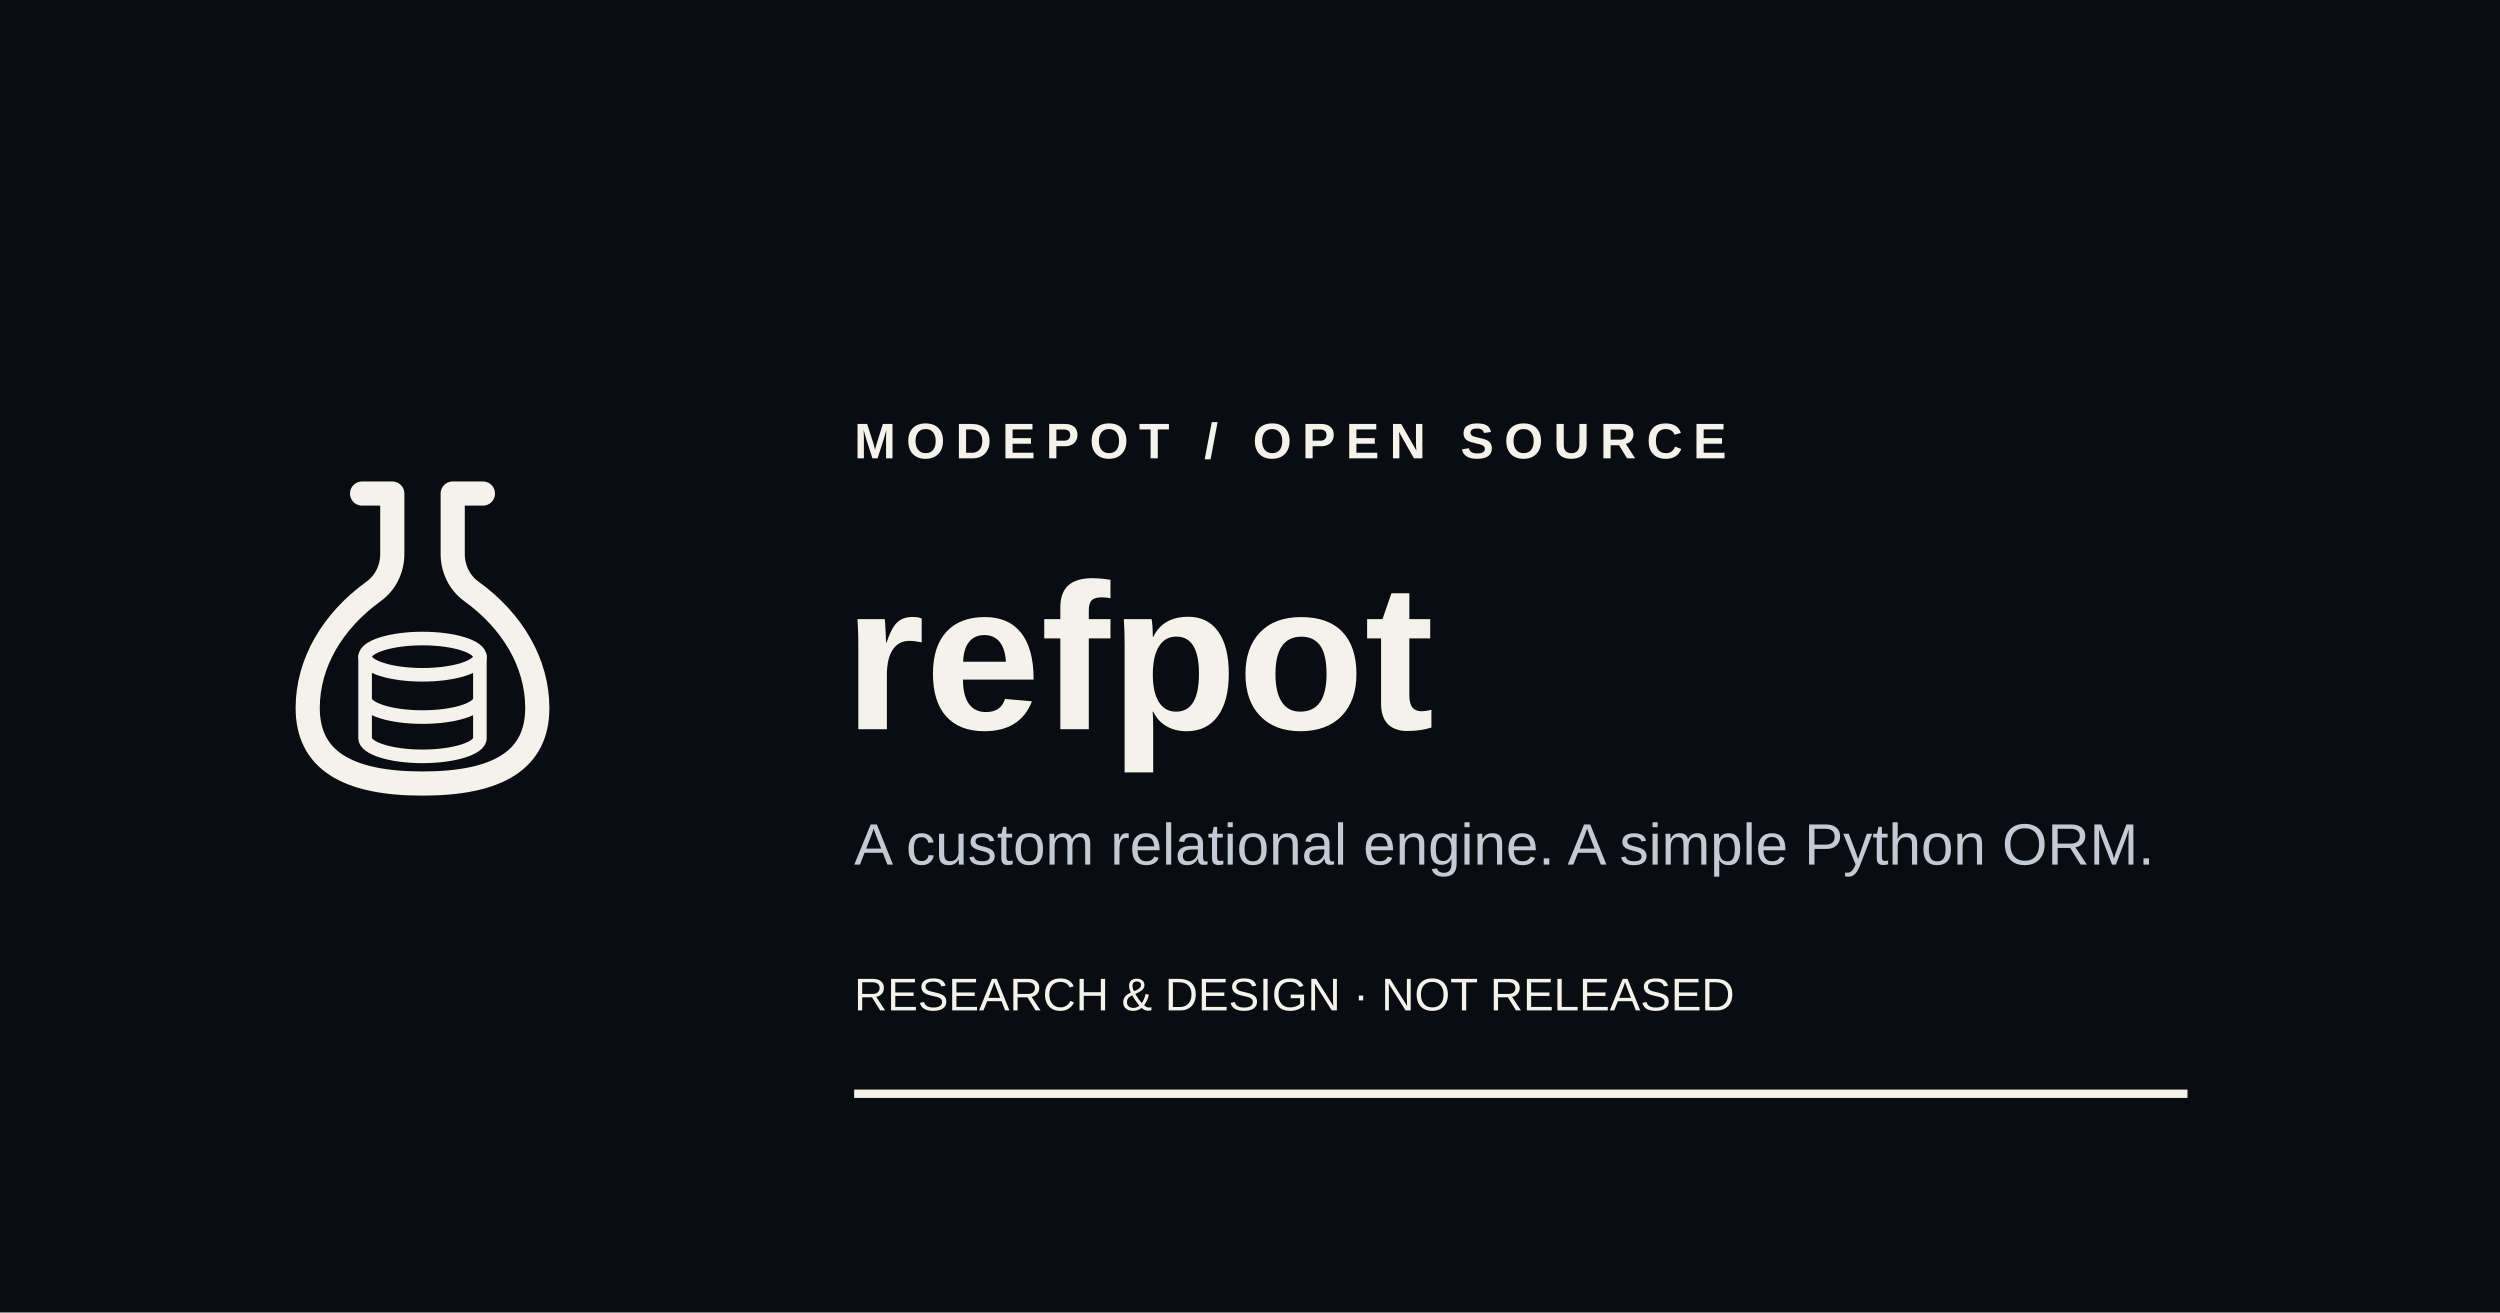
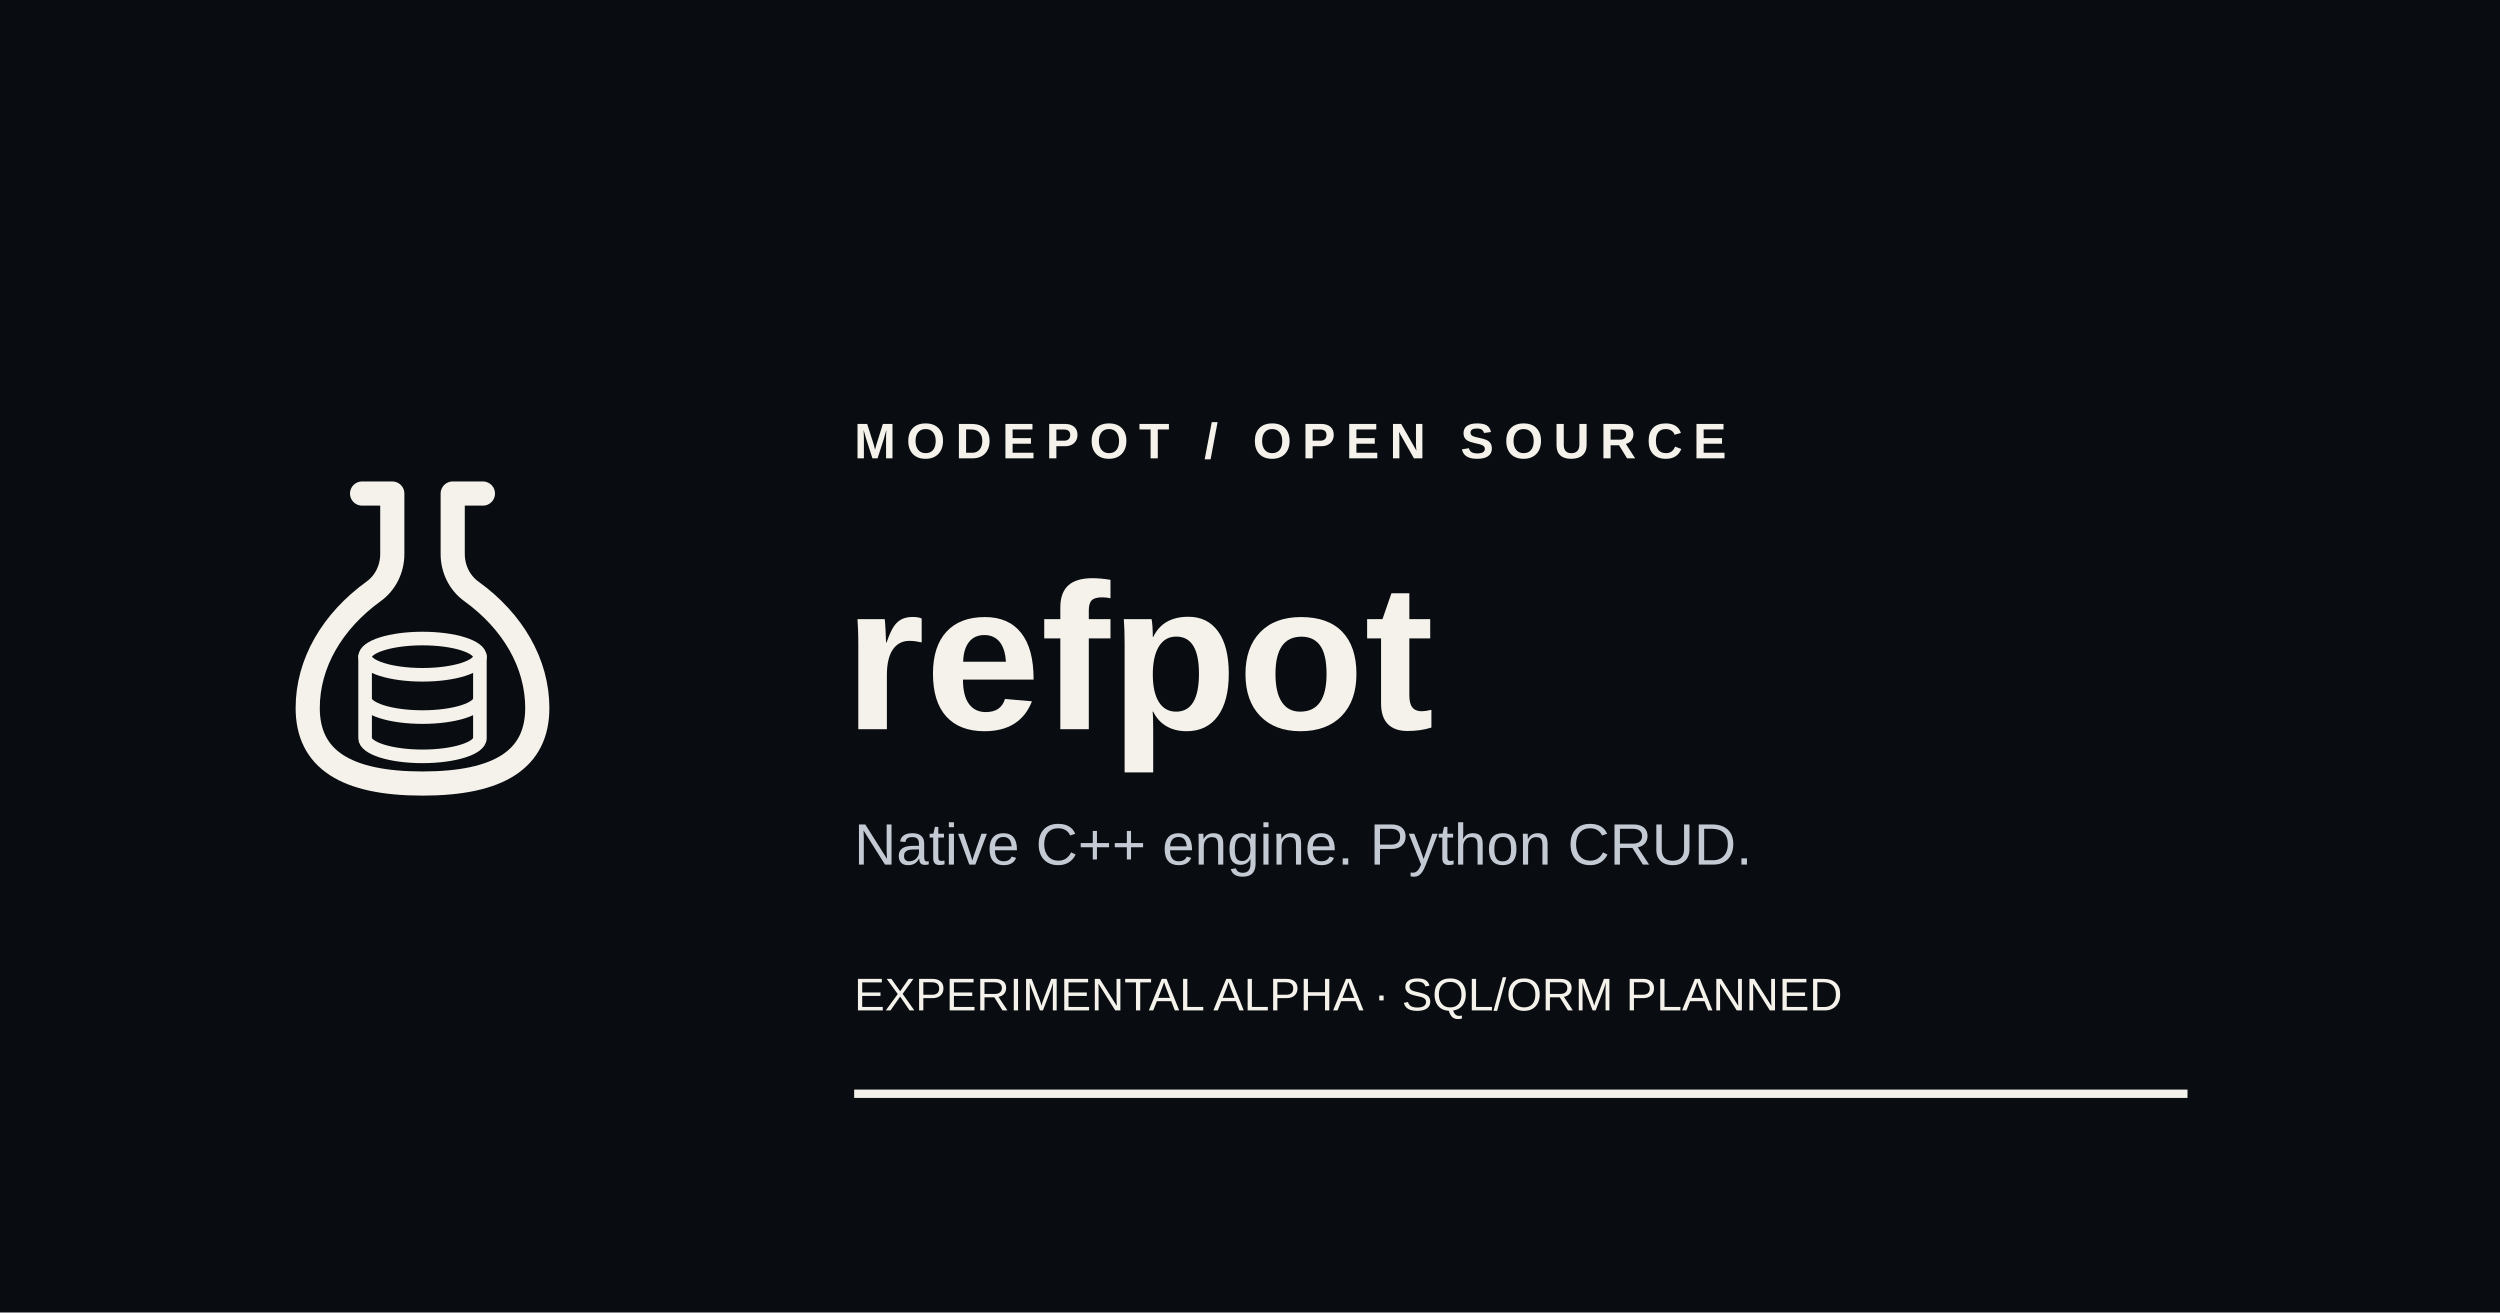
<svg xmlns="http://www.w3.org/2000/svg" width="1200" height="630" viewBox="0 0 1200 630" role="img" aria-labelledby="title desc">
  <rect width="1200" height="630" fill="#090c11" />
  <g transform="translate(110 205) scale(1.45)">
    <path d="M44 22h10v20c0 5-2.3 9.6-6.2 12.4C34.1 64.3 26 78.2 26 93c0 17 12.7 25 38 25s38-8 38-25c0-14.8-8.1-28.7-21.8-38.6C76.3 51.6 74 47 74 42V22h10" fill="none" stroke="#F4F2EA" stroke-width="8" stroke-linecap="round" stroke-linejoin="round" />
    <g fill="none" stroke="#F4F2EA" stroke-width="4.5" stroke-linecap="round" stroke-linejoin="round">
      <ellipse cx="64" cy="76" rx="19" ry="6" />
      <path d="M45 76v14c0 3.3 8.5 6 19 6s19-2.7 19-6V76M45 89v14c0 3.3 8.5 6 19 6s19-2.7 19-6V89" />
    </g>
  </g>
  <text x="410" y="220" fill="#F4F2EA" font-family="Arial,sans-serif" font-size="24" font-weight="700" letter-spacing="5">MODEPOT / OPEN SOURCE</text>
  <text x="405" y="350" fill="#f4f2ea" font-family="Arial,sans-serif" font-size="100" font-weight="700">ref<tspan fill="#F4F2EA">pot</tspan>
  </text>
-   <text x="410" y="415" fill="#c4cad3" font-family="Arial,sans-serif" font-size="28">A custom relational engine. A simple Python ORM.</text>
-   <text x="410" y="485" fill="#F4F2EA" font-family="Arial,sans-serif" font-size="22">RESEARCH &amp; DESIGN · NOT RELEASED</text>
+   <text x="410" y="415" fill="#c4cad3" font-family="Arial,sans-serif" font-size="28">Native C++ engine. Python CRUD.</text>
+   <text x="410" y="485" fill="#F4F2EA" font-family="Arial,sans-serif" font-size="22">EXPERIMENTAL ALPHA · SQL/ORM PLANNED</text>
  <line x1="410" y1="525" x2="1050" y2="525" stroke="#F4F2EA" stroke-width="4" />
</svg>
